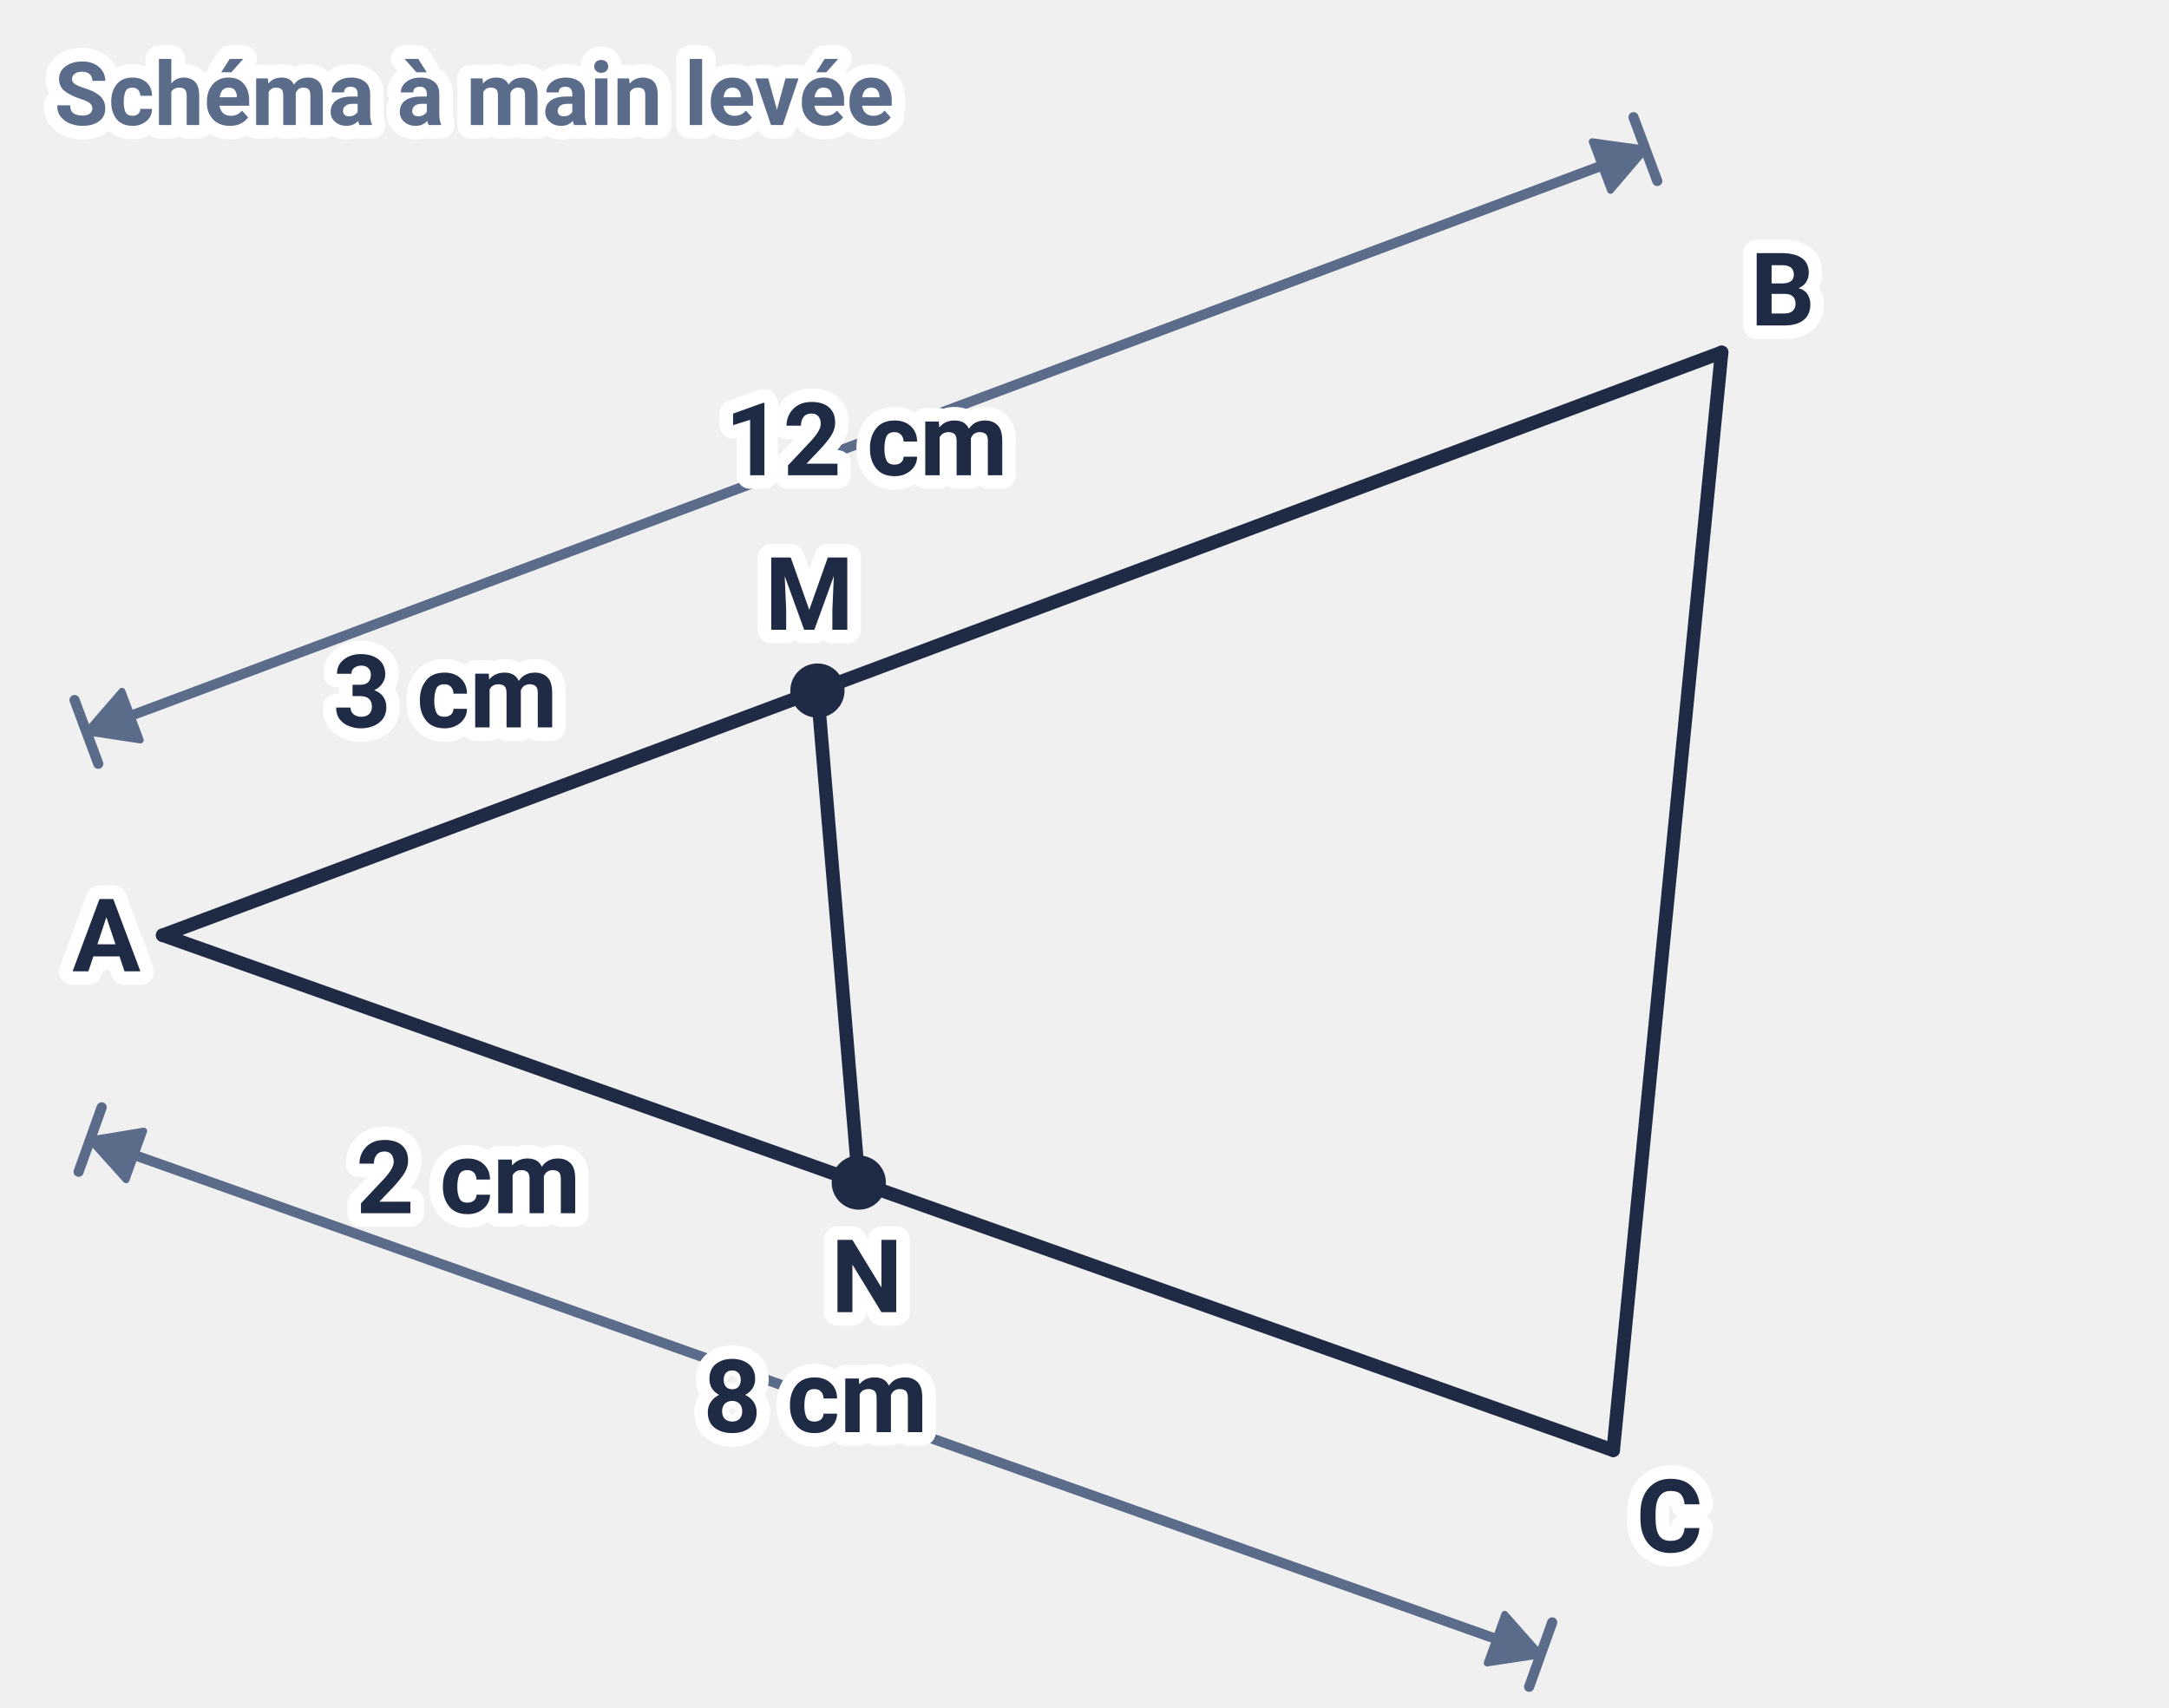
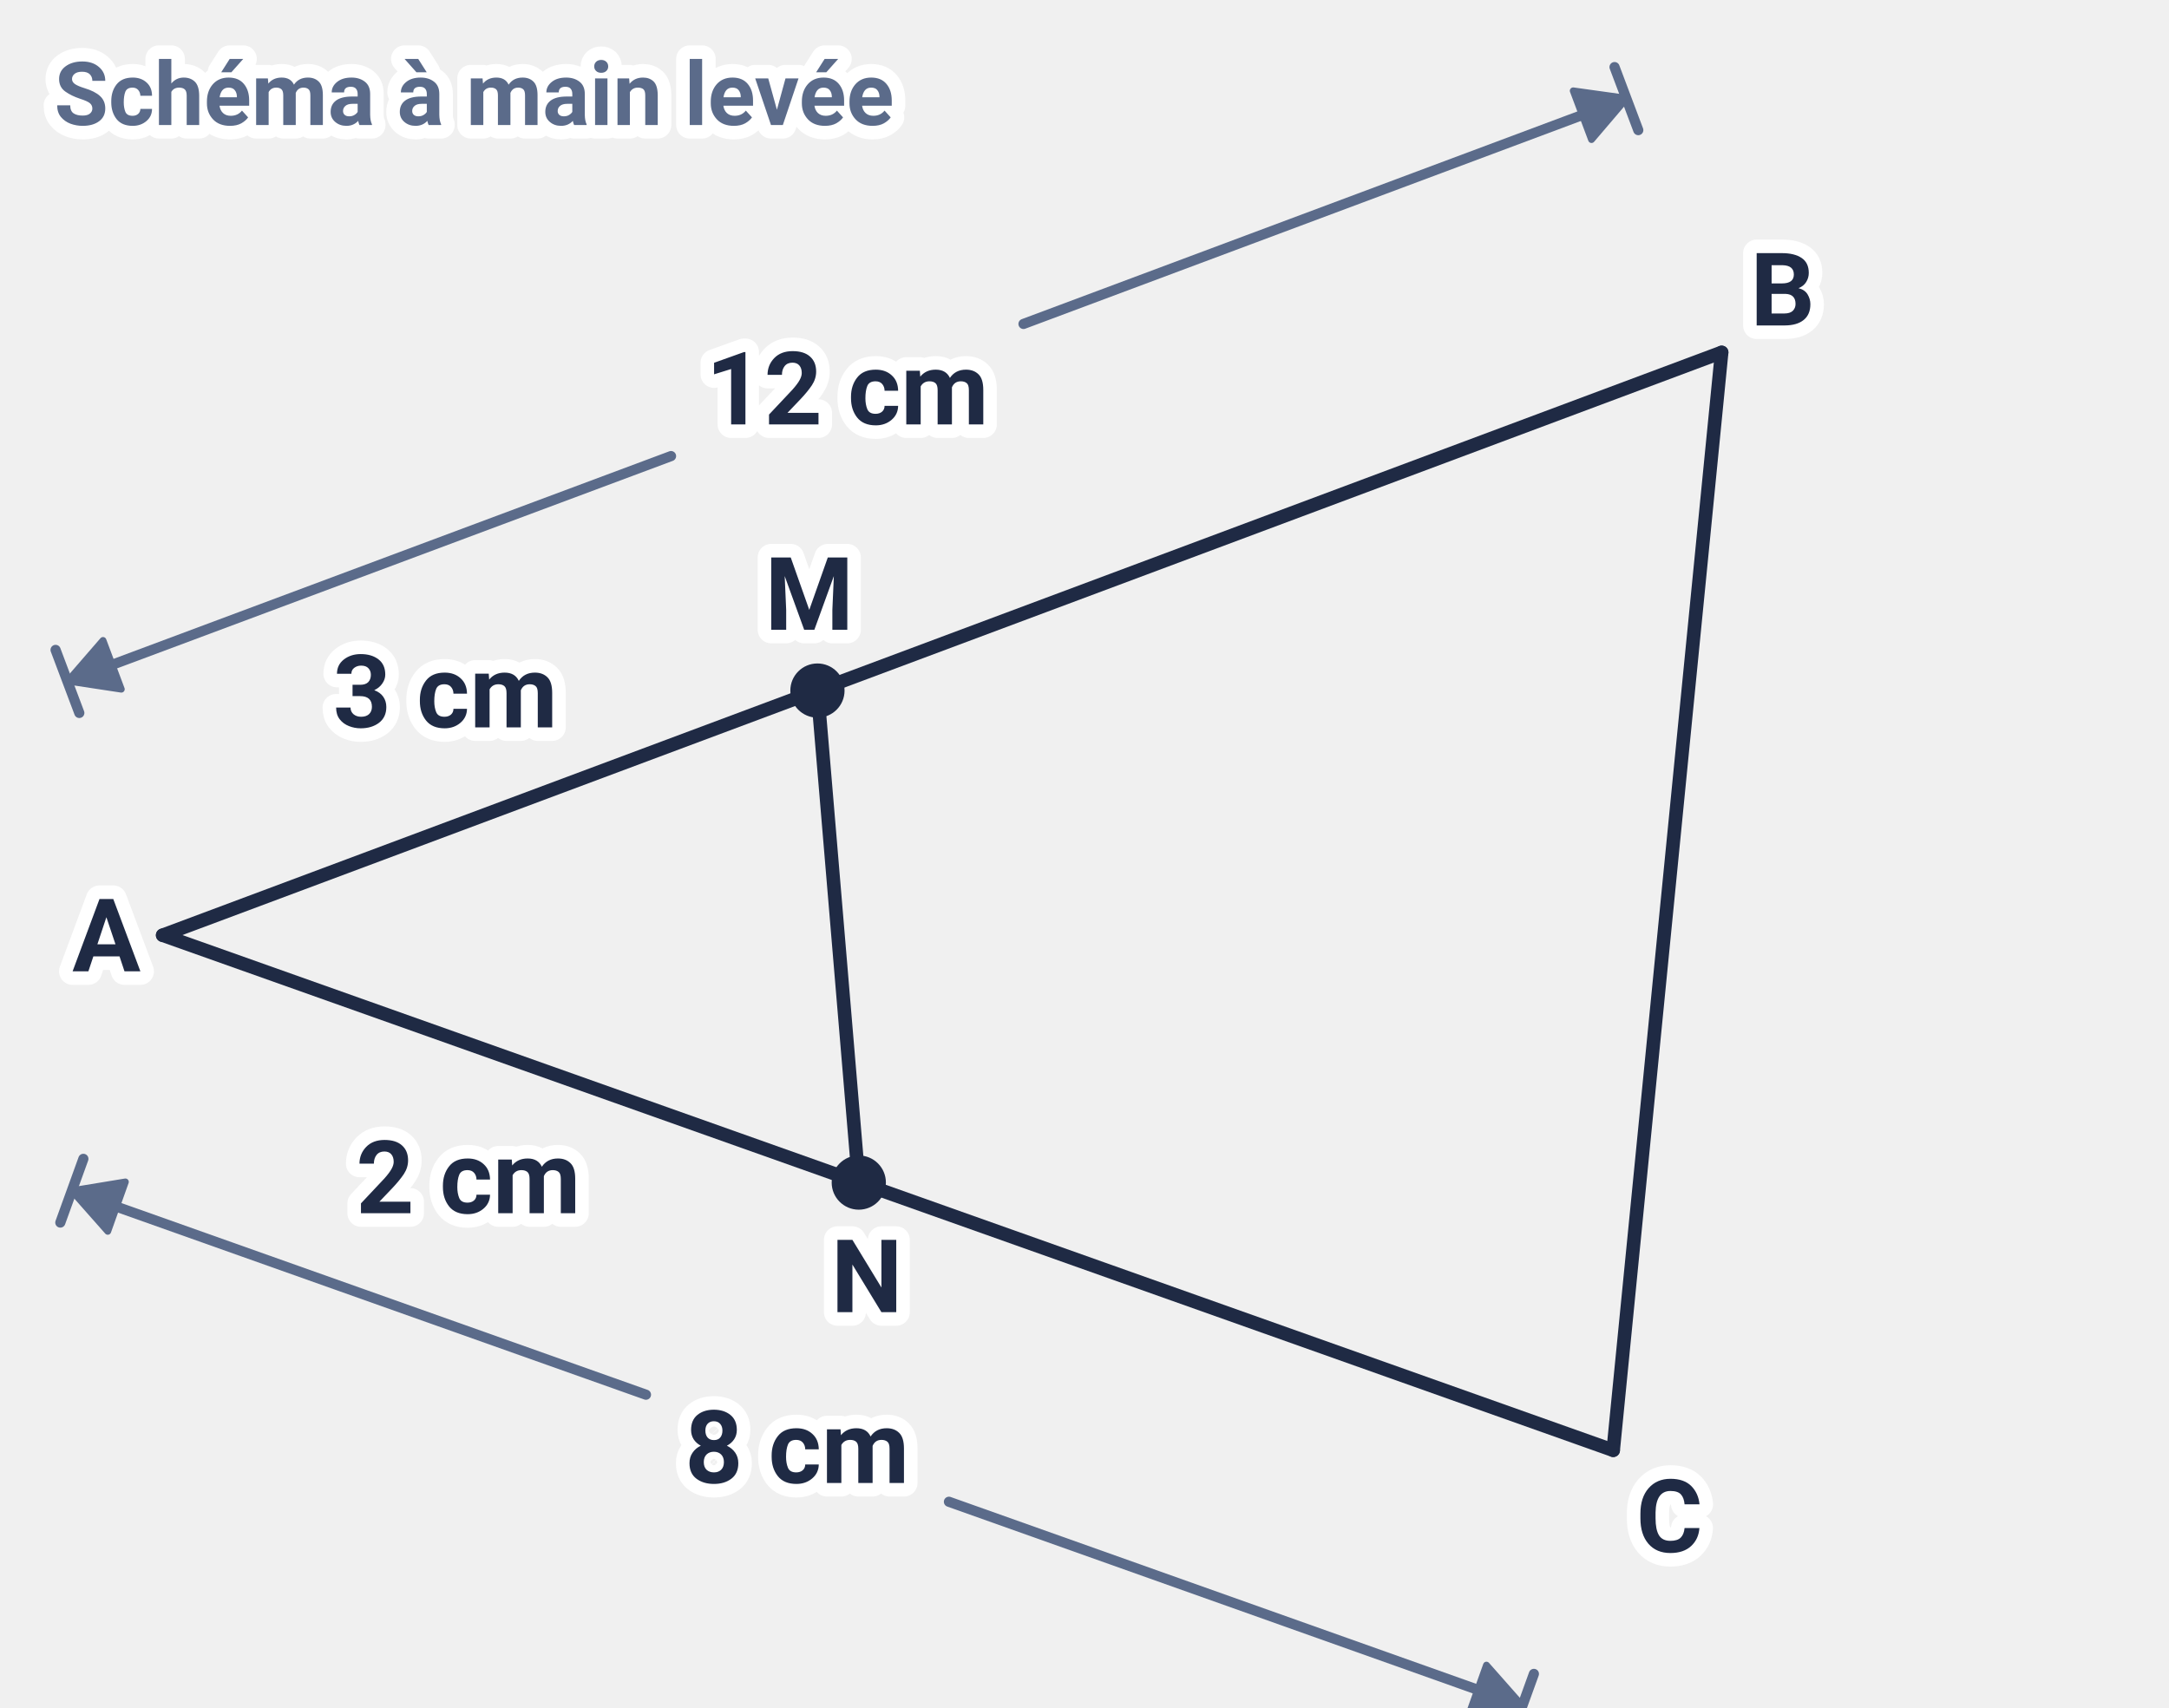
<svg xmlns="http://www.w3.org/2000/svg" width="320" height="252" viewBox="0 0 320 252" font-family="system-ui, -apple-system, 'Segoe UI', Roboto, sans-serif" stroke-linecap="round" stroke-linejoin="round">
  <line x1="24" y1="138" x2="254" y2="52" fill="none" stroke="#1f2a44" stroke-width="2" />
  <line x1="24" y1="138" x2="238" y2="214" fill="none" stroke="#1f2a44" stroke-width="2" />
  <line x1="254" y1="52" x2="238" y2="214" fill="none" stroke="#1f2a44" stroke-width="2" />
  <line x1="120.6" y1="101.9" x2="126.7" y2="174.5" fill="none" stroke="#1f2a44" stroke-width="2" />
  <text x="65.7" y="102.2" font-size="15" font-weight="600" fill="#1f2a44" text-anchor="middle" dominant-baseline="central" stroke="#ffffff" stroke-width="4" stroke-linejoin="round" paint-order="stroke">3 cm</text>
  <text x="69.1" y="173.9" font-size="15" font-weight="600" fill="#1f2a44" text-anchor="middle" dominant-baseline="central" stroke="#ffffff" stroke-width="4" stroke-linejoin="round" paint-order="stroke">2 cm</text>
-   <line x1="18" y1="106.1" x2="237.5" y2="24" fill="none" stroke="#5b6b8a" stroke-width="1.5" />
-   <polygon points="242.8,22 237.6,28.1 234.9,20.9" fill="#5b6b8a" stroke="#5b6b8a" stroke-width="1" />
-   <polygon points="12.8,108 18,102 20.7,109.2" fill="#5b6b8a" stroke="#5b6b8a" stroke-width="1" />
-   <line x1="14.5" y1="112.7" x2="11" y2="103.3" fill="none" stroke="#5b6b8a" stroke-width="1.5" />
-   <line x1="244.5" y1="26.7" x2="241" y2="17.3" fill="none" stroke="#5b6b8a" stroke-width="1.5" />
-   <text x="127.8" y="65" font-size="15" font-weight="600" fill="#1f2a44" text-anchor="middle" dominant-baseline="central" stroke="#ffffff" stroke-width="4" stroke-linejoin="round" paint-order="stroke">12 cm</text>
-   <line x1="18.6" y1="170" x2="222" y2="242.3" fill="none" stroke="#5b6b8a" stroke-width="1.5" />
-   <polygon points="227.3,244.2 219.4,245.4 222,238.2" fill="#5b6b8a" stroke="#5b6b8a" stroke-width="1" />
-   <polygon points="13.3,168.2 21.2,166.9 18.6,174.1" fill="#5b6b8a" stroke="#5b6b8a" stroke-width="1" />
-   <line x1="15" y1="163.4" x2="11.6" y2="172.9" fill="none" stroke="#5b6b8a" stroke-width="1.5" />
-   <line x1="229" y1="239.4" x2="225.6" y2="248.9" fill="none" stroke="#5b6b8a" stroke-width="1.5" />
-   <text x="120.3" y="206.2" font-size="15" font-weight="600" fill="#1f2a44" text-anchor="middle" dominant-baseline="central" stroke="#ffffff" stroke-width="4" stroke-linejoin="round" paint-order="stroke">8 cm</text>
+   <line x1="99" y1="67.3" x2="15.2" y2="98.6" fill="none" stroke="#5b6b8a" stroke-width="1.5" />
+   <polygon points="10,100.5 15.2,94.5 17.9,101.7" fill="#5b6b8a" stroke="#5b6b8a" stroke-width="1" />
+   <line x1="151" y1="47.8" x2="234.7" y2="16.5" fill="none" stroke="#5b6b8a" stroke-width="1.5" />
+   <polygon points="240,14.5 234.8,20.6 232.1,13.4" fill="#5b6b8a" stroke="#5b6b8a" stroke-width="1" />
+   <line x1="11.7" y1="105.2" x2="8.2" y2="95.9" fill="none" stroke="#5b6b8a" stroke-width="1.5" />
+   <line x1="241.7" y1="19.2" x2="238.2" y2="9.9" fill="none" stroke="#5b6b8a" stroke-width="1.5" />
+   <text x="125" y="57.5" font-size="15" font-weight="600" fill="#1f2a44" text-anchor="middle" dominant-baseline="central" stroke="#ffffff" stroke-width="4" stroke-linejoin="round" paint-order="stroke">12 cm</text>
+   <line x1="95.3" y1="205.8" x2="15.9" y2="177.6" fill="none" stroke="#5b6b8a" stroke-width="1.5" />
+   <polygon points="10.6,175.7 18.5,174.4 15.9,181.7" fill="#5b6b8a" stroke="#5b6b8a" stroke-width="1" />
+   <line x1="140" y1="221.6" x2="219.3" y2="249.8" fill="none" stroke="#5b6b8a" stroke-width="1.5" />
+   <polygon points="224.6,251.7 216.7,253 219.3,245.7" fill="#5b6b8a" stroke="#5b6b8a" stroke-width="1" />
+   <line x1="12.3" y1="171" x2="8.9" y2="180.4" fill="none" stroke="#5b6b8a" stroke-width="1.5" />
+   <line x1="226.3" y1="247" x2="222.9" y2="256.4" fill="none" stroke="#5b6b8a" stroke-width="1.5" />
+   <text x="117.6" y="213.7" font-size="15" font-weight="600" fill="#1f2a44" text-anchor="middle" dominant-baseline="central" stroke="#ffffff" stroke-width="4" stroke-linejoin="round" paint-order="stroke">8 cm</text>
  <text x="15.7" y="138.2" font-size="15" font-weight="700" fill="#1f2a44" text-anchor="middle" dominant-baseline="central" stroke="#ffffff" stroke-width="4" stroke-linejoin="round" paint-order="stroke">A</text>
  <circle cx="120.6" cy="101.9" r="3.5" fill="#1f2a44" stroke="#1f2a44" stroke-width="1" />
  <text x="119.4" y="87.8" font-size="15" font-weight="700" fill="#1f2a44" text-anchor="middle" dominant-baseline="central" stroke="#ffffff" stroke-width="4" stroke-linejoin="round" paint-order="stroke">M</text>
  <circle cx="126.7" cy="174.5" r="3.5" fill="#1f2a44" stroke="#1f2a44" stroke-width="1" />
  <text x="127.9" y="188.5" font-size="15" font-weight="700" fill="#1f2a44" text-anchor="middle" dominant-baseline="central" stroke="#ffffff" stroke-width="4" stroke-linejoin="round" paint-order="stroke">N</text>
  <text x="263" y="42.9" font-size="15" font-weight="700" fill="#1f2a44" text-anchor="middle" dominant-baseline="central" stroke="#ffffff" stroke-width="4" stroke-linejoin="round" paint-order="stroke">B</text>
  <text x="246.3" y="223.9" font-size="15" font-weight="700" fill="#1f2a44" text-anchor="middle" dominant-baseline="central" stroke="#ffffff" stroke-width="4" stroke-linejoin="round" paint-order="stroke">C</text>
  <text x="8" y="14" font-size="13" font-weight="600" fill="#5b6b8a" text-anchor="start" dominant-baseline="central" stroke="#ffffff" stroke-width="4" stroke-linejoin="round" paint-order="stroke">Schéma à main levée</text>
</svg>
